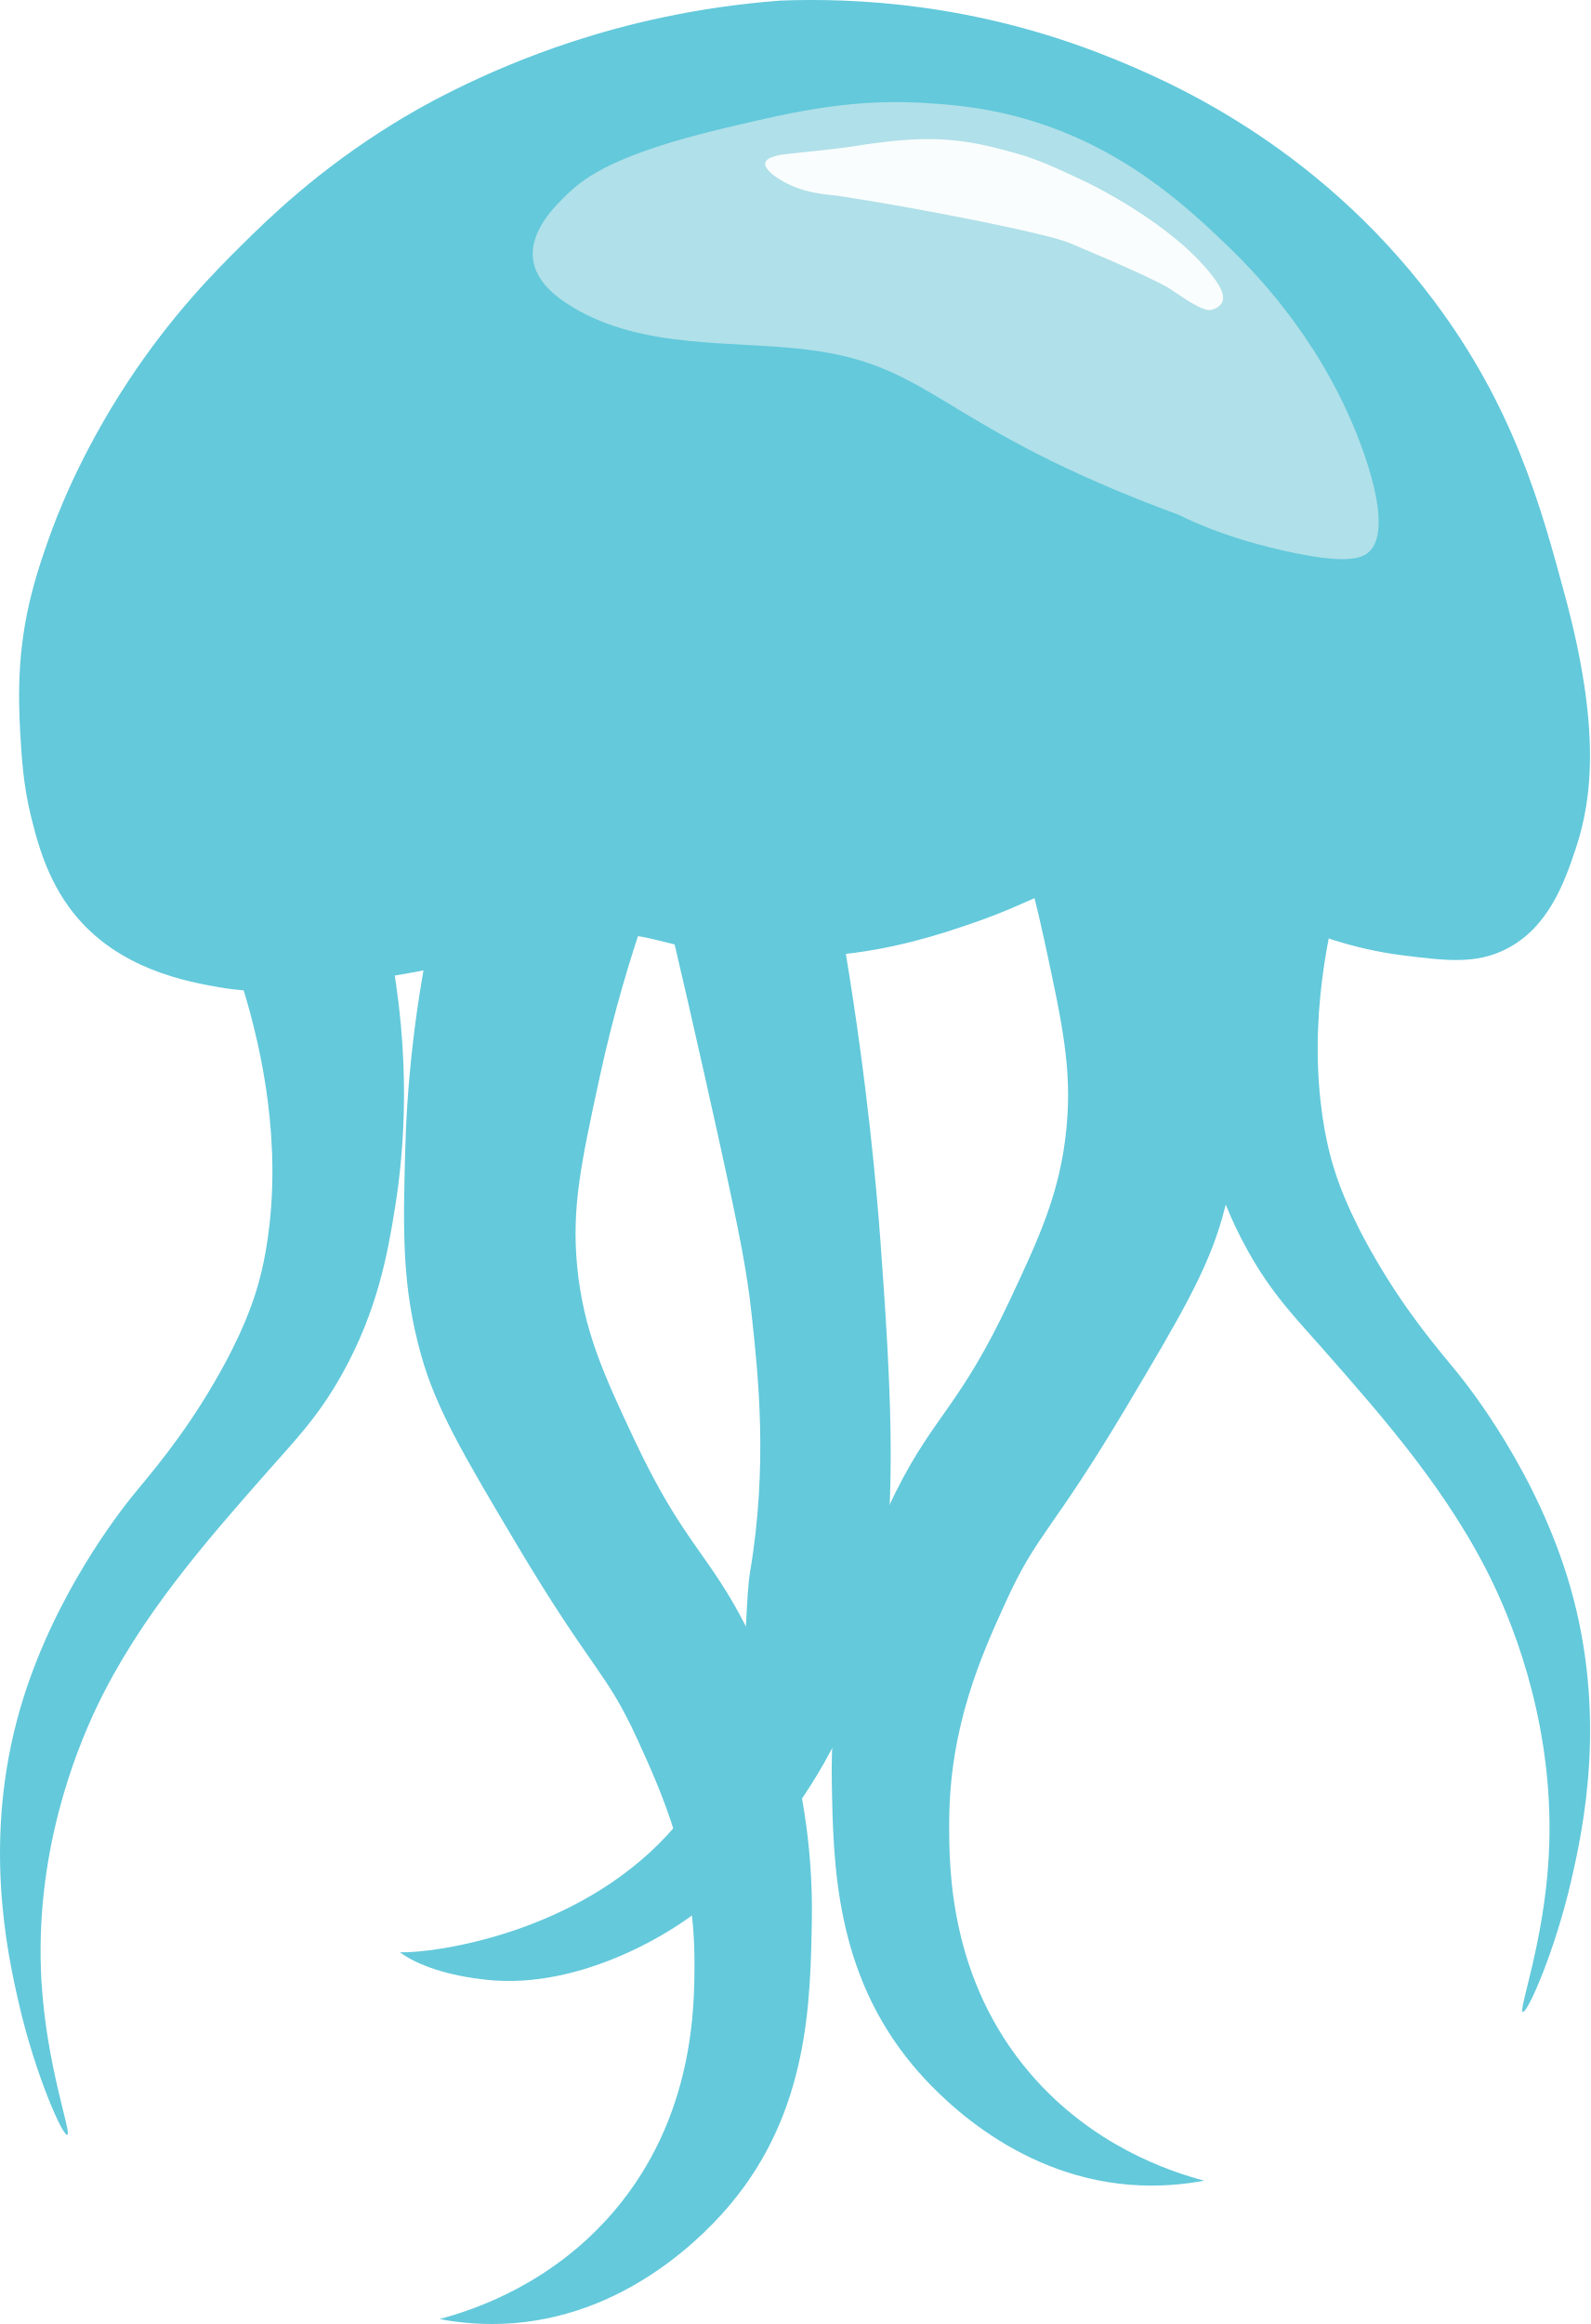
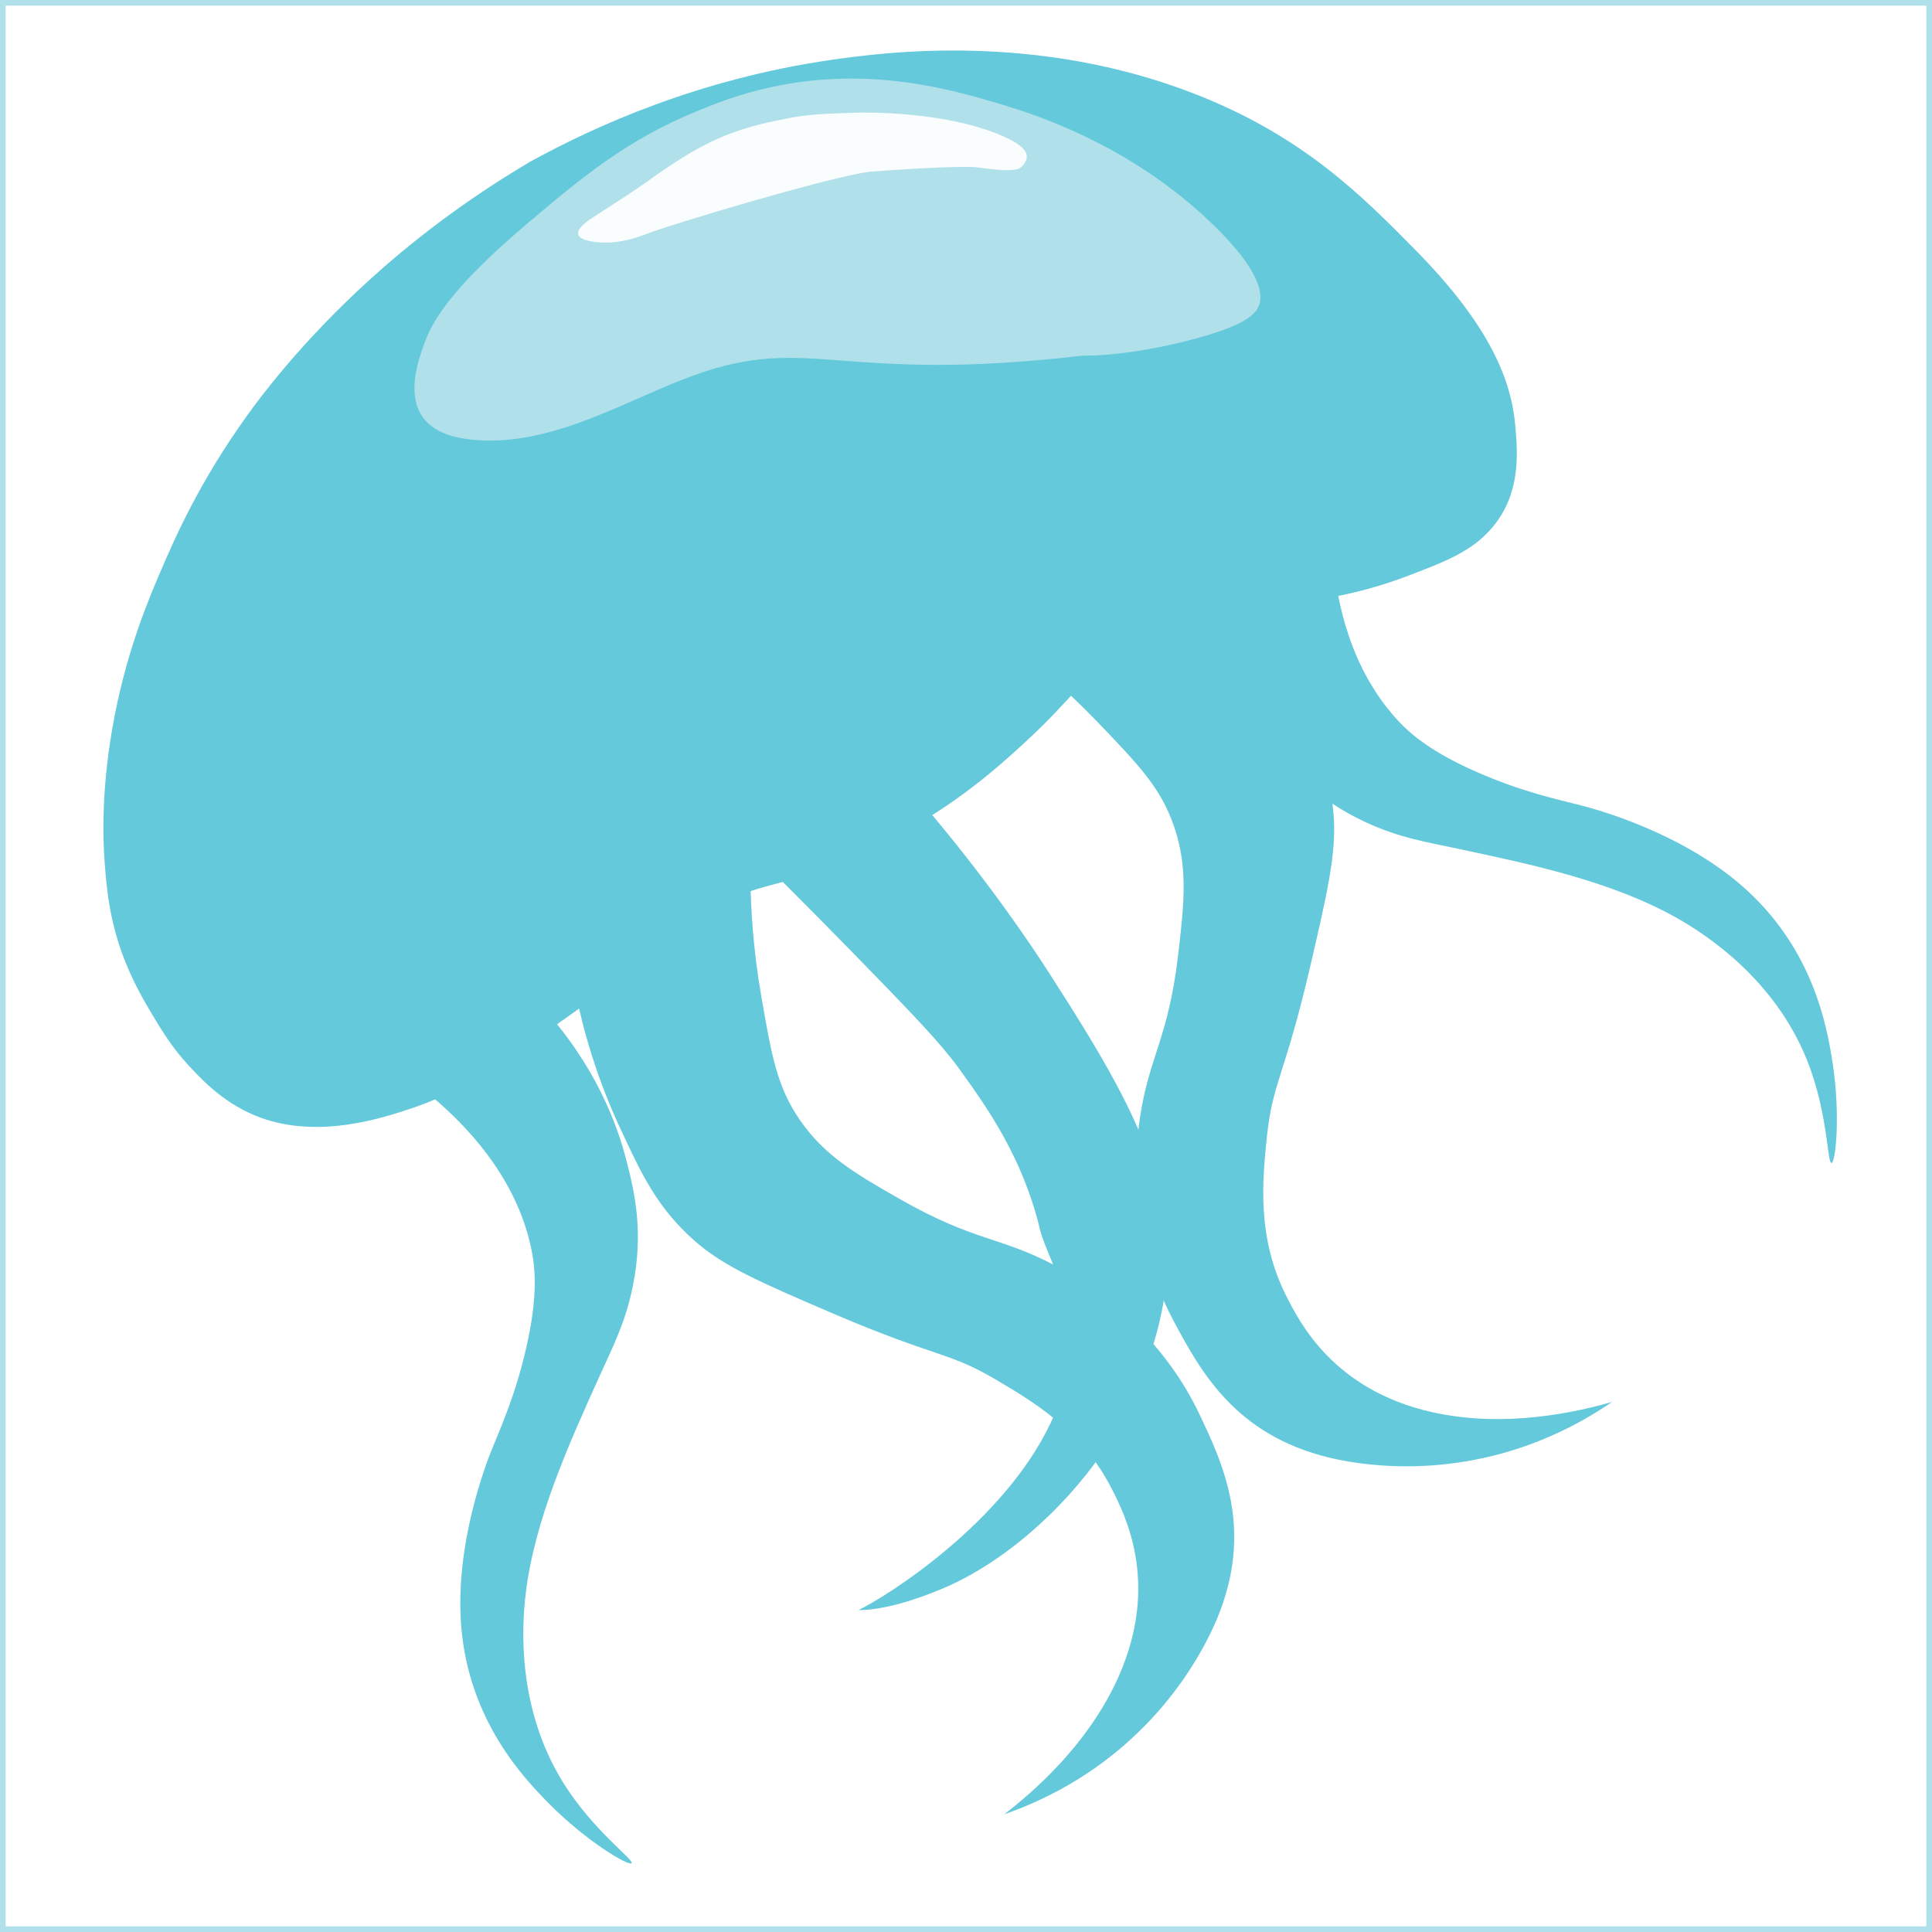
- <svg xmlns="http://www.w3.org/2000/svg" id="Layer_1" data-name="Layer 1" viewBox="0 0 267.53 390.89">
+ <svg xmlns="http://www.w3.org/2000/svg" id="Layer_1" data-name="Layer 1" viewBox="0 0 341.11 341.11">
  <defs>
    <style>
      .cls-1 {
        fill: #fafdfd;
      }

      .cls-2 {
        fill: #63c9db;
      }

      .cls-3 {
+         fill: none;
+         stroke: #b0e0e9;
+         stroke-miterlimit: 10;
+       }
+ 
+       .cls-4 {
        fill: #b0e0e9;
      }
    </style>
  </defs>
-   <path class="cls-2" d="m131.32.1c-14.5,1.08-26.4,4.09-34.98,6.89-15.91,5.2-26.93,11.81-30.13,13.79-12.84,7.92-21.09,16.02-25.79,20.68-4.27,4.24-11.51,11.51-18.89,22.72-8.31,12.62-12.21,23.29-13.28,26.3-1.84,5.22-4.2,12.04-4.85,21.19-.35,4.92-.12,9.25,0,11.49.22,3.92.49,8.74,1.79,14.04.98,3.98,2.6,10.6,7.15,16.34,7.56,9.53,19.18,11.57,24.51,12.51,7.48,1.31,13.41.45,25.28-1.28,9.51-1.38,20.69-3.92,24.77-4.85,9.02-2.05,11-2.8,15.57-2.81,7.07-.01,8.91,1.77,17.87,3.06,1.79.26,9.85,1.36,19.66.51,10.35-.9,18.36-3.6,23.49-5.36,10.24-3.52,11.47-5.53,19.4-6.89,3.34-.57,8.83-1.47,15.57-.26,5.65,1.02,6.55,2.5,15.57,6.13,6.49,2.61,13.3,5.3,21.96,6.38,7.2.9,12.27,1.54,17.36-1.02,7.17-3.61,9.88-11.29,11.74-16.85,2.86-8.51,4.19-20.54-1.79-42.64-4.05-14.98-8.56-31.67-22.21-49.79-20.05-26.61-45.37-37.14-54.64-40.85C164.01.55,143.84-.38,131.32.1Z" />
-   <path class="cls-3" d="m157.62,17.46c-13.47-1.11-23.29,1.13-35.74,4.09-18.34,4.35-23.44,8.26-26.3,10.98-2.23,2.12-6.59,6.39-5.87,11.23.47,3.19,3.02,5.73,6.64,7.91,11.85,7.15,27.08,5.59,39.57,7.15,21.49,2.67,21.96,12.92,62.55,27.83,0,0,7.04,3.85,19.4,6.38,9.18,1.88,11.42.78,12.51-.26.95-.9,3.5-4.08-1.02-16.85-6.1-17.22-16.91-28.87-22.72-34.47-7.11-6.84-18.4-17.45-36-21.96-5.49-1.4-9.92-1.79-13.02-2.04Z" />
-   <path class="cls-1" d="m171.15,25.85c-7.14-2.05-12.58-3.09-21.7-2.04-7.68.88-2.45.58-16.6,2.04-1.13.12-3.82.39-4.09,1.53-.24,1.02,1.59,2.25,2.04,2.55,4.07,2.73,8.64,2.77,10.04,2.98,14.05,2.13,35.27,6.35,39.11,7.96,9.73,4.07,14.34,6.26,16.47,7.45,1.3.73,4.84,3.55,6.89,3.83.43.06,1.81-.29,2.3-1.28.49-.99-.08-2.44-1.53-4.34-7.07-9.27-21.7-16.09-21.7-16.09-5.1-2.38-7.65-3.57-11.23-4.6Z" />
-   <path class="cls-2" d="m39.15,160.95c3.06,8.64,7.15,23.01,6.64,38.81-.28,8.64-1.83,14.42-2.3,16.09-.9,3.21-2.67,8.47-7.4,16.6-5.57,9.57-10.78,15.43-13.79,19.15-1.94,2.4-13.38,16.8-18.89,35.74-6.37,21.9-2.22,40.98-.26,49.53,2.78,12.1,7.4,22.44,8.17,22.21.8-.23-3.49-11.48-4.34-25.79-1.28-21.43,5.79-38.77,9.19-45.96,7.27-15.34,18.56-28.15,28.85-39.83,4.72-5.35,8.51-9.2,12.51-16.34,6.09-10.88,7.74-20.65,8.94-28.09,1.52-9.51,2.83-25.06-1.02-44.43l-26.3,2.3Z" />
-   <path class="cls-2" d="m109.25,140.83c4.91,20.44,8.77,37.55,11.56,50.19,3.85,17.46,4.87,22.94,5.67,30.26,1.08,9.93,2.74,25.24-.27,43.03-1.48,8.72,1.26,27.79-13.81,44.2-15.47,16.83-39.55,20.03-45.12,19.86,3.07,2.25,8.24,3.99,14.92,4.66,15.52,1.55,31.83-8.02,38.52-14.37,3.26-3.1,25.91-22.1,28.48-57.03,1.05-14.29.95-25.6-1.07-52.91-.59-7.95-2.1-25.93-5.89-48.73-1.93-11.59-3.93-21.39-5.59-28.84-9.13,3.23-18.25,6.46-27.38,9.69Z" />
-   <path class="cls-2" d="m228.38,140.27c-3.06,8.64-7.15,23.01-6.64,38.81.28,8.64,1.83,14.42,2.3,16.09.9,3.21,2.67,8.47,7.4,16.6,5.57,9.57,10.78,15.43,13.79,19.15,1.94,2.4,13.38,16.8,18.89,35.74,6.37,21.9,2.22,40.98.26,49.53-2.78,12.1-7.4,22.44-8.17,22.21-.8-.23,3.49-11.48,4.34-25.79,1.28-21.43-5.79-38.77-9.19-45.96-7.27-15.34-18.56-28.15-28.85-39.83-4.72-5.35-8.51-9.2-12.51-16.34-6.09-10.88-7.74-20.65-8.94-28.09-1.52-9.51-2.83-25.06,1.02-44.43l26.3,2.3Z" />
-   <path class="cls-2" d="m73.52,152.02c-3.97,17.22-5.1,31.7-5.36,41.96-.33,13.21-.56,22.38,2.72,34.04,2.5,8.87,7.03,16.59,16,31.66,12.79,21.5,15.08,21.28,20.43,33.02,4.01,8.8,9.5,20.87,9.53,37.11.02,7.52.05,26.25-13.62,42.21-10.42,12.17-23.46,16.5-29.28,18.04,3.08.58,7.44,1.1,12.6.68,19.91-1.63,32.84-15.79,36.43-20.09,13.06-15.65,13.38-33.81,13.62-47.66.45-25.87-9-45.26-10.89-49.02-6.41-12.75-10.72-14.24-19.06-32-5.06-10.76-8.5-18.26-9.53-28.94-.96-9.92.66-17.41,3.74-31.66,2.47-11.43,5.34-20.65,7.49-26.89-11.6-.82-23.21-1.65-34.81-2.47Z" />
-   <path class="cls-2" d="m203.02,128.74c3.97,17.22,5.1,31.7,5.36,41.96.33,13.21.56,22.38-2.72,34.04-2.5,8.87-7.03,16.59-16,31.66-12.79,21.5-15.08,21.28-20.43,33.02-4.01,8.8-9.5,20.87-9.53,37.11-.02,7.52-.05,26.25,13.62,42.21,10.42,12.17,23.46,16.5,29.28,18.04-3.08.58-7.44,1.1-12.6.68-19.91-1.63-32.84-15.79-36.43-20.09-13.06-15.65-13.38-33.81-13.62-47.66-.45-25.87,9-45.26,10.89-49.02,6.41-12.75,10.72-14.24,19.06-32,5.06-10.76,8.5-18.26,9.53-28.94.96-9.92-.66-17.41-3.74-31.66-2.47-11.43-5.34-20.65-7.49-26.89,11.6-.82,23.21-1.65,34.81-2.47Z" />
+   <g>
+     <path class="cls-2" d="m93.9,28.38c-12.53,7.36-22.01,14.99-28.59,20.97-12.22,11.09-19.54,21.03-21.64,23.96-8.44,11.74-12.73,21.55-15.15,27.17-2.2,5.11-5.9,13.84-8.22,25.6-2.62,13.23-2.05,23-1.85,25.74.34,4.75.83,10.94,3.72,18.11,1.55,3.85,3.41,7.01,4.37,8.63,1.69,2.85,3.75,6.35,6.93,9.74,2.39,2.55,6.35,6.79,12.59,9.05,10.37,3.75,21.51.03,26.62-1.67,7.17-2.39,12.14-5.72,22.07-12.37,7.96-5.33,16.97-12.29,20.26-14.82,7.27-5.61,8.75-7.07,12.83-9.14,6.31-3.2,8.62-2.69,17.11-5.77,1.7-.62,9.31-3.42,17.74-8.49,8.89-5.34,15.01-10.99,18.92-14.63,7.8-7.27,8.13-9.33,14.7-13.94,2.76-1.94,7.32-5.09,13.8-7.22,5.43-1.79,6.8-1.08,16.23-2.43,6.78-.97,13.88-2.03,22.02-5.12,6.77-2.57,11.53-4.38,15.1-8.6,5.03-5.95,4.52-12.94,4.08-17.96-.68-7.68-4.07-17.32-17.8-31.22-9.3-9.42-19.67-19.92-38.74-27.37-28-10.93-54.59-7.41-64.28-6.02-23.46,3.38-41.82,11.79-52.8,17.8Z" />
+     <path class="cls-4" d="m123.36,19.5c-12.52,5.09-20.27,11.53-30.05,19.78-14.4,12.16-17.19,17.95-18.51,21.67-1.03,2.9-2.99,8.68-.17,12.68,1.86,2.64,5.28,3.75,9.5,4.07,13.8,1.03,26.68-7.23,38.54-11.49,20.38-7.31,25.43,1.61,68.38-3.41,0,0,8.02.26,20.2-3.06,9.04-2.46,10.54-4.46,11.05-5.88.44-1.23,1.28-5.22-8.52-14.58-13.21-12.61-28.12-18.13-35.84-20.5-9.44-2.9-24.3-7.27-42.04-3.34-5.53,1.22-9.66,2.88-12.54,4.06Z" />
+     <path class="cls-1" d="m139.22,20.87c-7.3,1.39-12.62,2.92-20.29,7.97-6.46,4.26-1.93,1.62-13.89,9.31-.95.61-3.23,2.07-2.95,3.21.25,1.02,2.43,1.29,2.98,1.36,4.86.6,8.96-1.43,10.31-1.88,13.49-4.44,34.33-10.25,38.49-10.55,10.52-.76,15.62-.89,18.06-.79,1.49.06,5.93.98,7.88.31.41-.14,1.48-1.08,1.47-2.18,0-1.11-1.17-2.14-3.33-3.18-10.5-5.08-26.63-4.56-26.63-4.56-5.62.18-8.43.27-12.1.97Z" />
+     <path class="cls-2" d="m72.83,190.91c5.5,4.09,13.75,11.35,18.36,21.59,2.52,5.6,2.99,9.96,3.1,11.23.22,2.44.33,6.57-1.29,13.85-1.91,8.58-4.67,14.64-6.17,18.35-.96,2.4-6.56,16.68-5.4,31.17,1.34,16.75,11.15,26.96,15.65,31.49,6.36,6.41,13.79,10.87,14.41,10.38.64-.51-6.79-5.7-12.14-14.37-8.01-13-7.26-27.17-6.53-33.26,1.57-13,7.54-26.21,12.98-38.25,2.5-5.52,4.65-9.67,5.93-16,1.95-9.64.29-16.58-1.03-21.82-1.69-6.71-5.51-17.15-15.15-27.68-7.58,4.44-15.15,8.88-22.73,13.33Z" />
+     <path class="cls-2" d="m128.93,146.52c10.93,10.73,19.86,19.82,26.4,26.58,9.03,9.32,11.7,12.33,14.75,16.61,4.15,5.81,10.54,14.75,13.54,27.38,1.48,6.19,10.03,17.04,1.84,34.23-8.41,17.64-28.87,30.54-33.89,32.95,3.46.04,8.64-1.19,14.81-3.78,14.34-6.03,25.83-19.45,29.76-26.49,1.91-3.43,16.04-25.7,7.13-48.98-3.64-9.52-7.36-16.64-17.91-33.03-3.07-4.77-10.19-15.48-20.87-28.21-5.43-6.47-10.36-11.77-14.23-15.75-7.11,6.17-14.22,12.33-21.32,18.5Z" />
+     <path class="cls-2" d="m235.05,92.39c.04,6.85.99,17.8,6.51,27.58,3.02,5.35,6.25,8.31,7.21,9.15,1.84,1.63,5.1,4.16,11.93,7.17,8.04,3.55,14.56,4.91,18.44,5.91,2.5.64,17.33,4.6,28.31,14.11,12.7,11,15.11,24.96,16.1,31.26,1.4,8.92.59,17.55-.17,17.76-.79.21-.57-8.84-4.39-18.29-5.73-14.15-17.59-21.95-22.93-24.96-11.4-6.44-25.58-9.45-38.51-12.2-5.93-1.26-10.54-1.98-16.4-4.7-8.92-4.14-13.53-9.58-16.97-13.76-4.41-5.33-10.55-14.6-13.33-28.6l24.2-10.42Z" />
+     <path class="cls-2" d="m100.63,169.74c1.98,12.7,5.6,22.38,8.66,29,3.94,8.52,6.67,14.43,13.34,20.33,5.07,4.49,11.59,7.33,24.42,12.83,18.3,7.85,20.28,6.67,28.81,11.7,6.39,3.77,15.16,8.93,20.4,19.2,2.42,4.76,8.46,16.6,1.38,32.89-5.4,12.41-15.64,21.04-20.34,24.64,2.93-1.02,6.99-2.66,11.46-5.25,17.24-10.02,24.24-24.83,26.07-29.17,6.64-15.81,1.1-27.46-3.12-36.34-7.89-16.59-22.54-24.61-25.43-26.13-9.81-5.18-14.13-4.18-27.27-11.66-7.96-4.53-13.43-7.73-17.78-14.03-4.04-5.85-4.99-11.32-6.8-21.74-1.46-8.35-1.85-15.49-1.94-20.42-10.62,4.72-21.23,9.43-31.85,14.15Z" />
+     <path class="cls-2" d="m208.72,96.53c9.06,9.11,14.71,17.78,18.23,24.16,4.53,8.22,7.68,13.92,8.48,22.79.61,6.75-.96,13.68-4.13,27.28-4.52,19.39-6.64,20.29-7.64,30.14-.75,7.38-1.79,17.51,3.39,27.81,2.4,4.77,8.36,16.65,25.68,20.59,13.19,3,26.22-.14,31.91-1.79-2.56,1.76-6.28,4.06-11.02,6.12-18.29,7.95-34.37,4.82-38.94,3.72-16.67-4.02-22.77-15.38-27.42-24.04-8.69-16.18-6.47-32.73-5.99-35.97,1.64-10.97,5-13.86,6.76-28.88,1.06-9.1,1.73-15.4-.77-22.63-2.32-6.72-6.17-10.73-13.49-18.36-5.87-6.12-11.39-10.67-15.3-13.65,10.09-5.76,20.18-11.52,30.27-17.28Z" />
+   </g>
+   <rect class="cls-3" x=".5" y=".5" width="340.11" height="340.11" />
</svg>
